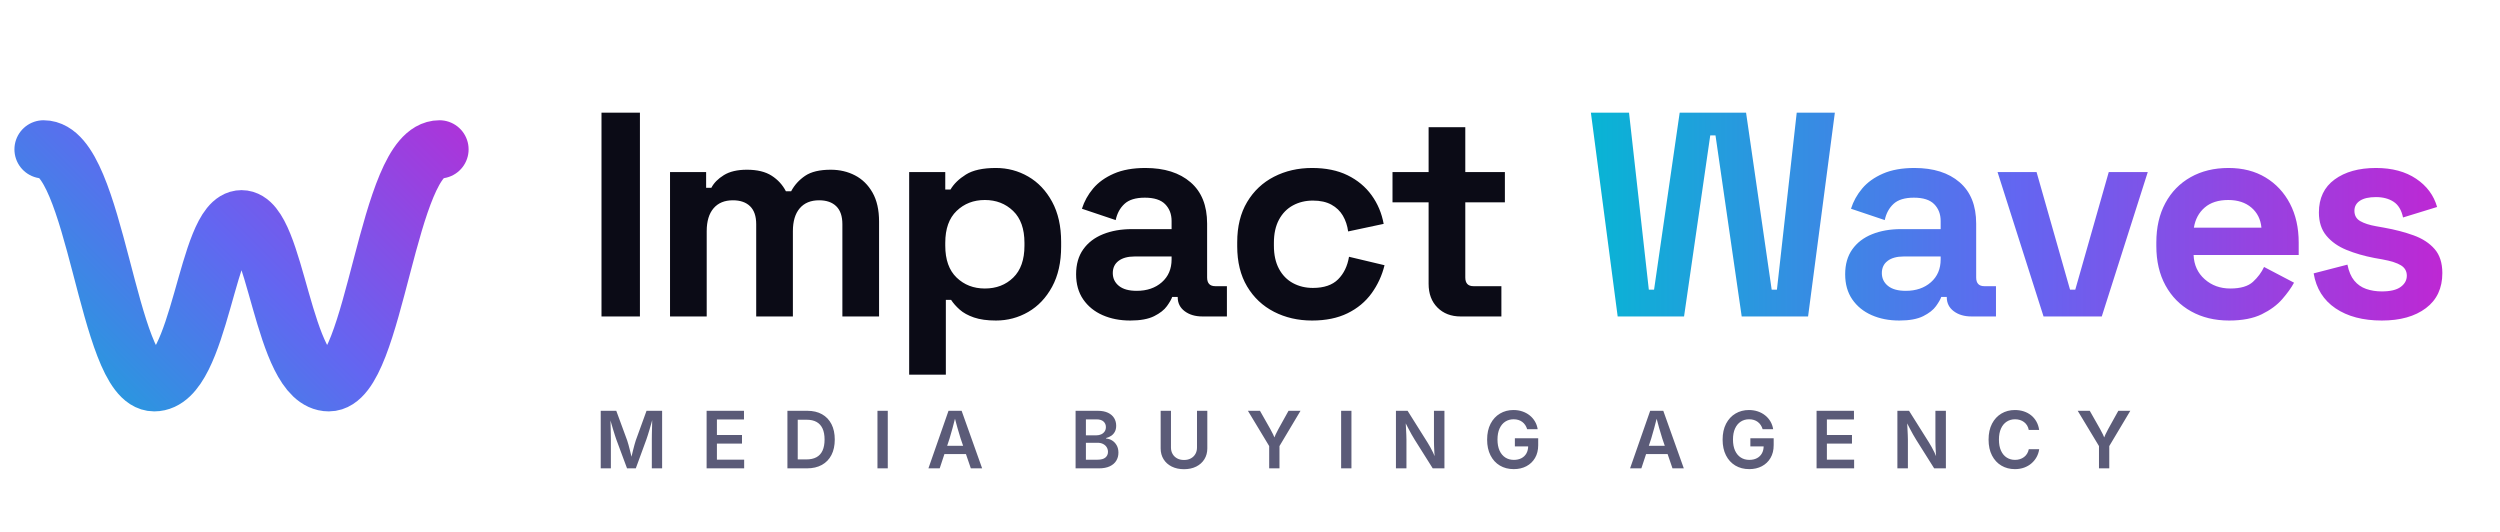
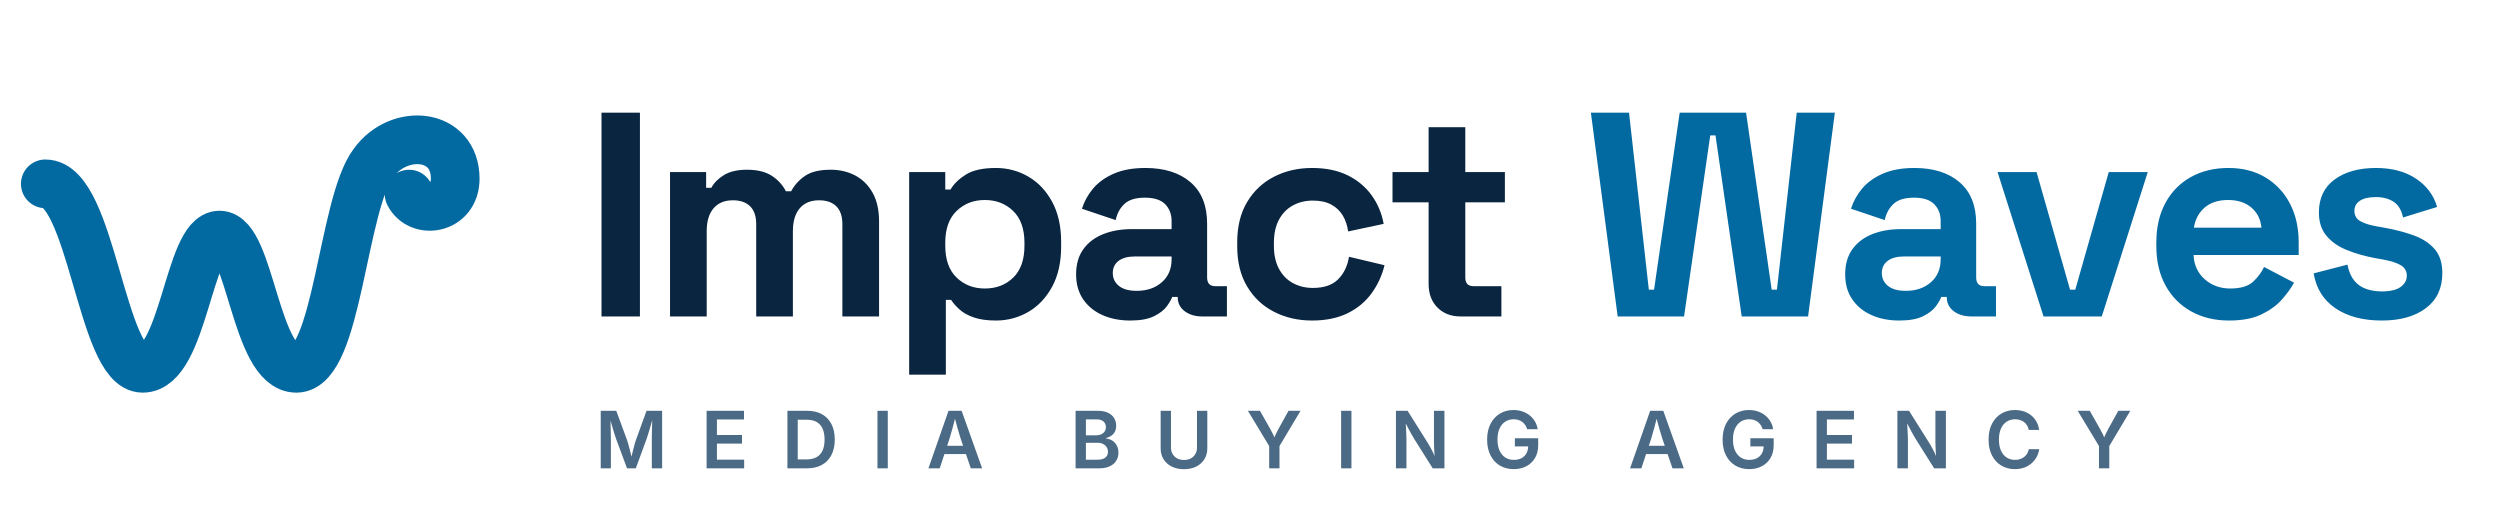
<svg xmlns="http://www.w3.org/2000/svg" viewBox="0 0 395 84" width="395" height="84" fill="none">
  <defs>
    <linearGradient id="m" x1="10" y1="86" x2="86" y2="10" gradientUnits="userSpaceOnUse">
-       <stop stop-color="#06B6D4" />
-       <stop offset=".5" stop-color="#6366F1" />
-       <stop offset="1" stop-color="#C026D3" />
+       <stop stop-color="#0369A1" />
+       <stop offset="1" stop-color="#0369A1" />
    </linearGradient>
    <linearGradient id="t" x1="249.98" y1="0" x2="387.73" y2="0" gradientUnits="userSpaceOnUse">
-       <stop stop-color="#06B6D4" />
-       <stop offset=".5" stop-color="#6366F1" />
-       <stop offset="1" stop-color="#C026D3" />
+       <stop stop-color="#0369A1" />
+       <stop offset="1" stop-color="#0369A1" />
    </linearGradient>
  </defs>
  <g transform="translate(-6 -4) scale(0.92)">
-     <path d="M14 30 C23 30 25 70 33 70 C41 70 42 42 48 42 C54 42 55 70 63 70 C71 70 73 30 82 30" fill="none" stroke="url(#m)" stroke-width="10" stroke-linecap="round" />
+     <g transform="translate(5.5 6) scale(.88)">
+       <path d="M10 34 C19 34 21 70 29 70 C37 70 38 44 44 44 C50 44 51 70 59 70 C67 70 68 38 74 30 C79 23 90 24 90 33 C90 39 83 40 81 36" fill="none" stroke="url(#m)" stroke-width="9.5" stroke-linecap="round" stroke-linejoin="round" />
+     </g>
  </g>
-   <path d="M95.036 50.0V17.8H101.108V50.0ZM105.864 50.0V27.184H111.568V29.668H112.396Q112.994 28.518 114.374 27.667Q115.754 26.816 118.008 26.816Q120.446 26.816 121.918 27.759Q123.39 28.702 124.172 30.22H125.0Q125.782 28.748 127.208 27.782Q128.634 26.816 131.256 26.816Q133.372 26.816 135.097 27.713Q136.822 28.61 137.857 30.427Q138.892 32.244 138.892 35.004V50.0H133.096V35.418Q133.096 33.532 132.13 32.589Q131.164 31.646 129.416 31.646Q127.438 31.646 126.357 32.911Q125.276 34.176 125.276 36.522V50.0H119.48V35.418Q119.48 33.532 118.514 32.589Q117.548 31.646 115.8 31.646Q113.822 31.646 112.741 32.911Q111.66 34.176 111.66 36.522V50.0ZM143.648 59.2V27.184H149.352V29.944H150.18Q150.962 28.61 152.618 27.575Q154.274 26.54 157.356 26.54Q160.116 26.54 162.462 27.897Q164.808 29.254 166.234 31.876Q167.66 34.498 167.66 38.224V38.96Q167.66 42.686 166.234 45.308Q164.808 47.93 162.462 49.287Q160.116 50.644 157.356 50.644Q155.286 50.644 153.883 50.161Q152.48 49.678 151.629 48.919Q150.778 48.16 150.272 47.378H149.444V59.2ZM155.608 45.584Q158.322 45.584 160.093 43.859Q161.864 42.134 161.864 38.822V38.362Q161.864 35.05 160.07 33.325Q158.276 31.6 155.608 31.6Q152.94 31.6 151.146 33.325Q149.352 35.05 149.352 38.362V38.822Q149.352 42.134 151.146 43.859Q152.94 45.584 155.608 45.584ZM178.58 50.644Q176.142 50.644 174.21 49.793Q172.278 48.942 171.151 47.309Q170.024 45.676 170.024 43.33Q170.024 40.984 171.151 39.397Q172.278 37.81 174.279 37.005Q176.28 36.2 178.856 36.2H185.112V34.912Q185.112 33.302 184.1 32.267Q183.088 31.232 180.88 31.232Q178.718 31.232 177.66 32.221Q176.602 33.21 176.28 34.774L170.944 32.98Q171.496 31.232 172.715 29.783Q173.934 28.334 175.981 27.437Q178.028 26.54 180.972 26.54Q185.48 26.54 188.102 28.794Q190.724 31.048 190.724 35.326V43.836Q190.724 45.216 192.012 45.216H193.852V50.0H189.988Q188.286 50.0 187.182 49.172Q186.078 48.344 186.078 46.964V46.918H185.204Q185.02 47.47 184.376 48.367Q183.732 49.264 182.352 49.954Q180.972 50.644 178.58 50.644ZM179.592 45.952Q182.03 45.952 183.571 44.595Q185.112 43.238 185.112 40.984V40.524H179.27Q177.66 40.524 176.74 41.214Q175.82 41.904 175.82 43.146Q175.82 44.388 176.786 45.17Q177.752 45.952 179.592 45.952ZM207.302 50.644Q203.99 50.644 201.299 49.264Q198.608 47.884 197.044 45.262Q195.48 42.64 195.48 38.914V38.27Q195.48 34.544 197.044 31.922Q198.608 29.3 201.299 27.92Q203.99 26.54 207.302 26.54Q210.568 26.54 212.914 27.69Q215.26 28.84 216.709 30.841Q218.158 32.842 218.618 35.372L213.006 36.568Q212.822 35.188 212.178 34.084Q211.534 32.98 210.361 32.336Q209.188 31.692 207.44 31.692Q205.692 31.692 204.289 32.451Q202.886 33.21 202.081 34.705Q201.276 36.2 201.276 38.362V38.822Q201.276 40.984 202.081 42.479Q202.886 43.974 204.289 44.733Q205.692 45.492 207.44 45.492Q210.062 45.492 211.419 44.135Q212.776 42.778 213.144 40.57L218.756 41.904Q218.158 44.342 216.709 46.343Q215.26 48.344 212.914 49.494Q210.568 50.644 207.302 50.644ZM230.78 50.0Q228.526 50.0 227.123 48.597Q225.72 47.194 225.72 44.848V31.968H220.016V27.184H225.72V20.1H231.516V27.184H237.772V31.968H231.516V43.836Q231.516 45.216 232.804 45.216H237.22V50.0Z" fill="#0B0B16" />
+   <path d="M95.036 50.0V17.8H101.108V50.0ZM105.864 50.0V27.184H111.568V29.668H112.396Q112.994 28.518 114.374 27.667Q115.754 26.816 118.008 26.816Q120.446 26.816 121.918 27.759Q123.39 28.702 124.172 30.22H125.0Q125.782 28.748 127.208 27.782Q128.634 26.816 131.256 26.816Q133.372 26.816 135.097 27.713Q136.822 28.61 137.857 30.427Q138.892 32.244 138.892 35.004V50.0H133.096V35.418Q133.096 33.532 132.13 32.589Q131.164 31.646 129.416 31.646Q127.438 31.646 126.357 32.911Q125.276 34.176 125.276 36.522V50.0H119.48V35.418Q119.48 33.532 118.514 32.589Q117.548 31.646 115.8 31.646Q113.822 31.646 112.741 32.911Q111.66 34.176 111.66 36.522V50.0ZM143.648 59.2V27.184H149.352V29.944H150.18Q150.962 28.61 152.618 27.575Q154.274 26.54 157.356 26.54Q160.116 26.54 162.462 27.897Q164.808 29.254 166.234 31.876Q167.66 34.498 167.66 38.224V38.96Q167.66 42.686 166.234 45.308Q164.808 47.93 162.462 49.287Q160.116 50.644 157.356 50.644Q155.286 50.644 153.883 50.161Q152.48 49.678 151.629 48.919Q150.778 48.16 150.272 47.378H149.444V59.2ZM155.608 45.584Q158.322 45.584 160.093 43.859Q161.864 42.134 161.864 38.822V38.362Q161.864 35.05 160.07 33.325Q158.276 31.6 155.608 31.6Q152.94 31.6 151.146 33.325Q149.352 35.05 149.352 38.362V38.822Q149.352 42.134 151.146 43.859Q152.94 45.584 155.608 45.584ZM178.58 50.644Q176.142 50.644 174.21 49.793Q172.278 48.942 171.151 47.309Q170.024 45.676 170.024 43.33Q170.024 40.984 171.151 39.397Q172.278 37.81 174.279 37.005Q176.28 36.2 178.856 36.2H185.112V34.912Q185.112 33.302 184.1 32.267Q183.088 31.232 180.88 31.232Q178.718 31.232 177.66 32.221Q176.602 33.21 176.28 34.774L170.944 32.98Q171.496 31.232 172.715 29.783Q173.934 28.334 175.981 27.437Q178.028 26.54 180.972 26.54Q185.48 26.54 188.102 28.794Q190.724 31.048 190.724 35.326V43.836Q190.724 45.216 192.012 45.216H193.852V50.0H189.988Q188.286 50.0 187.182 49.172Q186.078 48.344 186.078 46.964V46.918H185.204Q185.02 47.47 184.376 48.367Q183.732 49.264 182.352 49.954Q180.972 50.644 178.58 50.644ZM179.592 45.952Q182.03 45.952 183.571 44.595Q185.112 43.238 185.112 40.984V40.524H179.27Q177.66 40.524 176.74 41.214Q175.82 41.904 175.82 43.146Q175.82 44.388 176.786 45.17Q177.752 45.952 179.592 45.952ZM207.302 50.644Q203.99 50.644 201.299 49.264Q198.608 47.884 197.044 45.262Q195.48 42.64 195.48 38.914V38.27Q195.48 34.544 197.044 31.922Q198.608 29.3 201.299 27.92Q203.99 26.54 207.302 26.54Q210.568 26.54 212.914 27.69Q215.26 28.84 216.709 30.841Q218.158 32.842 218.618 35.372L213.006 36.568Q212.822 35.188 212.178 34.084Q211.534 32.98 210.361 32.336Q209.188 31.692 207.44 31.692Q205.692 31.692 204.289 32.451Q202.886 33.21 202.081 34.705Q201.276 36.2 201.276 38.362V38.822Q201.276 40.984 202.081 42.479Q202.886 43.974 204.289 44.733Q205.692 45.492 207.44 45.492Q210.062 45.492 211.419 44.135Q212.776 42.778 213.144 40.57L218.756 41.904Q218.158 44.342 216.709 46.343Q215.26 48.344 212.914 49.494Q210.568 50.644 207.302 50.644ZM230.78 50.0Q228.526 50.0 227.123 48.597Q225.72 47.194 225.72 44.848V31.968H220.016V27.184H225.72V20.1H231.516V27.184H237.772V31.968H231.516V43.836Q231.516 45.216 232.804 45.216H237.22V50.0Z" fill="#0A2540" />
  <path d="M255.592 50.0 251.36 17.8H257.386L260.514 45.768H261.342L265.39 17.8H275.878L279.926 45.768H280.754L283.882 17.8H289.908L285.676 50.0H275.188L271.048 21.388H270.22L266.08 50.0ZM300.092 50.644Q297.654 50.644 295.722 49.793Q293.79 48.942 292.663 47.309Q291.536 45.676 291.536 43.33Q291.536 40.984 292.663 39.397Q293.79 37.81 295.791 37.005Q297.792 36.2 300.368 36.2H306.624V34.912Q306.624 33.302 305.612 32.267Q304.6 31.232 302.392 31.232Q300.23 31.232 299.172 32.221Q298.114 33.21 297.792 34.774L292.456 32.98Q293.008 31.232 294.227 29.783Q295.446 28.334 297.493 27.437Q299.54 26.54 302.484 26.54Q306.992 26.54 309.614 28.794Q312.236 31.048 312.236 35.326V43.836Q312.236 45.216 313.524 45.216H315.364V50.0H311.5Q309.798 50.0 308.694 49.172Q307.59 48.344 307.59 46.964V46.918H306.716Q306.532 47.47 305.888 48.367Q305.244 49.264 303.864 49.954Q302.484 50.644 300.092 50.644ZM301.104 45.952Q303.542 45.952 305.083 44.595Q306.624 43.238 306.624 40.984V40.524H300.782Q299.172 40.524 298.252 41.214Q297.332 41.904 297.332 43.146Q297.332 44.388 298.298 45.17Q299.264 45.952 301.104 45.952ZM322.88 50.0 315.612 27.184H321.776L327.066 45.768H327.894L333.184 27.184H339.348L332.08 50.0ZM352.2 50.644Q348.796 50.644 346.197 49.195Q343.598 47.746 342.149 45.101Q340.7 42.456 340.7 38.868V38.316Q340.7 34.728 342.126 32.083Q343.552 29.438 346.128 27.989Q348.704 26.54 352.108 26.54Q355.466 26.54 357.95 28.035Q360.434 29.53 361.814 32.175Q363.194 34.82 363.194 38.316V40.294H346.588Q346.68 42.64 348.336 44.112Q349.992 45.584 352.384 45.584Q354.822 45.584 355.972 44.526Q357.122 43.468 357.72 42.18L362.458 44.664Q361.814 45.86 360.595 47.263Q359.376 48.666 357.352 49.655Q355.328 50.644 352.2 50.644ZM346.634 35.97H357.306Q357.122 33.992 355.719 32.796Q354.316 31.6 352.062 31.6Q349.716 31.6 348.336 32.796Q346.956 33.992 346.634 35.97ZM376.322 50.644Q371.86 50.644 369.008 48.712Q366.156 46.78 365.558 43.192L370.894 41.812Q371.216 43.422 371.975 44.342Q372.734 45.262 373.861 45.653Q374.988 46.044 376.322 46.044Q378.346 46.044 379.312 45.331Q380.278 44.618 380.278 43.56Q380.278 42.502 379.358 41.927Q378.438 41.352 376.414 40.984L375.126 40.754Q372.734 40.294 370.756 39.489Q368.778 38.684 367.582 37.258Q366.386 35.832 366.386 33.578Q366.386 30.174 368.87 28.357Q371.354 26.54 375.402 26.54Q379.22 26.54 381.75 28.242Q384.28 29.944 385.062 32.704L379.68 34.36Q379.312 32.612 378.185 31.876Q377.058 31.14 375.402 31.14Q373.746 31.14 372.872 31.715Q371.998 32.29 371.998 33.302Q371.998 34.406 372.918 34.935Q373.838 35.464 375.402 35.74L376.69 35.97Q379.266 36.43 381.359 37.189Q383.452 37.948 384.671 39.351Q385.89 40.754 385.89 43.146Q385.89 46.734 383.291 48.689Q380.692 50.644 376.322 50.644Z" fill="url(#t)" />
-   <path d="M94.914 74.0V64.906H97.371L99.099 69.602Q99.187 69.862 99.3 70.273Q99.412 70.684 99.532 71.16Q99.651 71.636 99.757 72.09Q99.863 72.544 99.936 72.894H99.607Q99.684 72.556 99.789 72.106Q99.894 71.656 100.013 71.178Q100.133 70.7 100.246 70.283Q100.36 69.866 100.448 69.602L102.152 64.906H104.615V74.0H102.988V69.41Q102.988 69.118 102.995 68.702Q103.003 68.286 103.015 67.81Q103.028 67.334 103.039 66.849Q103.05 66.363 103.054 65.928H103.167Q103.046 66.406 102.903 66.911Q102.761 67.415 102.62 67.889Q102.48 68.363 102.353 68.757Q102.227 69.151 102.137 69.41L100.456 74.0H99.073L97.366 69.41Q97.276 69.155 97.153 68.767Q97.029 68.379 96.886 67.909Q96.743 67.438 96.598 66.93Q96.453 66.422 96.313 65.928H96.447Q96.455 66.335 96.466 66.813Q96.478 67.291 96.488 67.773Q96.499 68.255 96.508 68.681Q96.518 69.107 96.518 69.41V74.0ZM111.644 74.0V64.906H117.55V66.278H113.273V68.73H117.236V70.085H113.273V72.627H117.577V74.0ZM127.49 74.0H125.187V72.588H127.408Q128.362 72.588 129.002 72.24Q129.641 71.891 129.962 71.191Q130.282 70.491 130.282 69.443Q130.282 68.401 129.961 67.707Q129.64 67.013 129.012 66.665Q128.384 66.318 127.452 66.318H125.142V64.906H127.551Q128.908 64.906 129.878 65.45Q130.848 65.994 131.371 67.012Q131.893 68.029 131.893 69.443Q131.893 70.863 131.37 71.885Q130.847 72.906 129.861 73.453Q128.875 74.0 127.49 74.0ZM126.042 64.906V74.0H124.412V64.906ZM140.269 64.906V74.0H138.639V64.906ZM146.69 74.0 149.864 64.906H151.937L155.178 74.0H153.391L151.776 69.277Q151.54 68.543 151.282 67.62Q151.024 66.697 150.712 65.515H151.055Q150.752 66.704 150.503 67.636Q150.254 68.567 150.034 69.277L148.472 74.0ZM148.539 71.747V70.435H153.329V71.747ZM169.943 74.0V64.906H173.425Q174.408 64.906 175.06 65.216Q175.711 65.526 176.034 66.059Q176.357 66.592 176.357 67.266Q176.357 67.821 176.145 68.215Q175.933 68.608 175.575 68.853Q175.216 69.097 174.771 69.205V69.295Q175.255 69.317 175.699 69.587Q176.143 69.856 176.427 70.345Q176.711 70.834 176.711 71.522Q176.711 72.228 176.371 72.789Q176.032 73.35 175.345 73.675Q174.658 74.0 173.615 74.0ZM171.573 72.636H173.358Q174.26 72.636 174.66 72.289Q175.06 71.941 175.06 71.4Q175.06 70.99 174.859 70.664Q174.658 70.338 174.289 70.148Q173.919 69.958 173.41 69.958H171.573ZM171.573 68.783H173.219Q173.648 68.783 173.991 68.624Q174.334 68.465 174.533 68.171Q174.732 67.877 174.732 67.475Q174.732 66.947 174.36 66.604Q173.987 66.261 173.256 66.261H171.573ZM187.071 74.133Q185.962 74.133 185.131 73.715Q184.299 73.298 183.841 72.555Q183.383 71.813 183.383 70.842V64.906H185.013V70.709Q185.013 71.28 185.267 71.724Q185.52 72.168 185.982 72.422Q186.443 72.677 187.071 72.677Q187.702 72.677 188.162 72.422Q188.622 72.168 188.874 71.724Q189.126 71.28 189.126 70.709V64.906H190.756V70.842Q190.756 71.813 190.296 72.555Q189.837 73.298 189.009 73.715Q188.181 74.133 187.071 74.133ZM200.531 74.0V70.479L197.171 64.906H199.074L200.699 67.773Q200.958 68.224 201.159 68.653Q201.36 69.082 201.573 69.699H201.146Q201.355 69.074 201.553 68.641Q201.752 68.208 201.997 67.773L203.587 64.906H205.482L202.157 70.479V74.0ZM213.528 64.906V74.0H211.898V64.906ZM220.559 74.0V64.906H222.401L225.548 69.914Q225.743 70.225 225.964 70.619Q226.184 71.012 226.421 71.499Q226.658 71.985 226.892 72.577H226.709Q226.663 72.063 226.631 71.523Q226.599 70.982 226.582 70.497Q226.565 70.012 226.565 69.676V64.906H228.221V74.0H226.372L223.535 69.492Q223.267 69.057 223.027 68.636Q222.788 68.215 222.513 67.684Q222.239 67.152 221.85 66.4H222.079Q222.116 67.065 222.148 67.66Q222.18 68.256 222.2 68.725Q222.219 69.194 222.219 69.484V74.0ZM239.176 74.122Q237.922 74.122 236.974 73.556Q236.027 72.989 235.497 71.943Q234.966 70.898 234.966 69.463Q234.966 67.997 235.511 66.95Q236.055 65.904 236.996 65.344Q237.937 64.784 239.125 64.784Q239.876 64.784 240.525 65.003Q241.175 65.222 241.685 65.627Q242.195 66.033 242.521 66.588Q242.848 67.143 242.952 67.811H241.29Q241.18 67.446 240.987 67.158Q240.794 66.869 240.521 66.664Q240.249 66.459 239.905 66.352Q239.56 66.245 239.146 66.245Q238.412 66.245 237.836 66.615Q237.26 66.985 236.932 67.701Q236.603 68.417 236.603 69.45Q236.603 70.48 236.93 71.196Q237.257 71.912 237.838 72.287Q238.419 72.661 239.185 72.661Q239.879 72.661 240.389 72.393Q240.899 72.125 241.175 71.631Q241.451 71.137 241.451 70.467L241.828 70.527H239.35V69.246H243.035V70.335Q243.035 71.506 242.537 72.355Q242.04 73.204 241.17 73.663Q240.3 74.122 239.176 74.122ZM257.552 74.0 260.727 64.906H262.799L266.041 74.0H264.253L262.639 69.277Q262.402 68.543 262.144 67.62Q261.886 66.697 261.575 65.515H261.917Q261.614 66.704 261.365 67.636Q261.117 68.567 260.896 69.277L259.335 74.0ZM259.402 71.747V70.435H264.192V71.747ZM276.382 74.122Q275.128 74.122 274.181 73.556Q273.233 72.989 272.703 71.943Q272.173 70.898 272.173 69.463Q272.173 67.997 272.717 66.95Q273.262 65.904 274.203 65.344Q275.143 64.784 276.331 64.784Q277.082 64.784 277.732 65.003Q278.382 65.222 278.891 65.627Q279.401 66.033 279.728 66.588Q280.054 67.143 280.159 67.811H278.497Q278.387 67.446 278.193 67.158Q278 66.869 277.728 66.664Q277.456 66.459 277.111 66.352Q276.767 66.245 276.352 66.245Q275.619 66.245 275.043 66.615Q274.466 66.985 274.138 67.701Q273.81 68.417 273.81 69.45Q273.81 70.48 274.137 71.196Q274.464 71.912 275.044 72.287Q275.625 72.661 276.391 72.661Q277.085 72.661 277.596 72.393Q278.106 72.125 278.382 71.631Q278.658 71.137 278.658 70.467L279.034 70.527H276.557V69.246H280.241V70.335Q280.241 71.506 279.744 72.355Q279.246 73.204 278.376 73.663Q277.506 74.122 276.382 74.122ZM287.019 74.0V64.906H292.926V66.278H288.649V68.73H292.612V70.085H288.649V72.627H292.952V74.0ZM299.788 74.0V64.906H301.629L304.777 69.914Q304.971 70.225 305.192 70.619Q305.413 71.012 305.65 71.499Q305.886 71.985 306.12 72.577H305.938Q305.892 72.063 305.86 71.523Q305.828 70.982 305.811 70.497Q305.794 70.012 305.794 69.676V64.906H307.45V74.0H305.6L302.763 69.492Q302.496 69.057 302.256 68.636Q302.016 68.215 301.742 67.684Q301.468 67.152 301.078 66.4H301.307Q301.344 67.065 301.376 67.66Q301.408 68.256 301.428 68.725Q301.448 69.194 301.448 69.484V74.0ZM318.355 74.122Q317.16 74.122 316.219 73.567Q315.278 73.013 314.737 71.968Q314.195 70.924 314.195 69.459Q314.195 67.986 314.74 66.94Q315.285 65.895 316.227 65.339Q317.169 64.784 318.355 64.784Q319.101 64.784 319.752 64.995Q320.403 65.206 320.911 65.613Q321.419 66.019 321.749 66.603Q322.079 67.187 322.188 67.933H320.545Q320.469 67.527 320.276 67.215Q320.082 66.902 319.795 66.685Q319.508 66.467 319.149 66.356Q318.789 66.245 318.381 66.245Q317.636 66.245 317.059 66.619Q316.482 66.993 316.157 67.71Q315.832 68.427 315.832 69.459Q315.832 70.5 316.161 71.216Q316.49 71.932 317.065 72.296Q317.639 72.661 318.377 72.661Q318.785 72.661 319.143 72.548Q319.502 72.435 319.791 72.219Q320.08 72.003 320.276 71.689Q320.471 71.375 320.549 70.973H322.192Q322.102 71.627 321.793 72.196Q321.484 72.765 320.986 73.199Q320.488 73.634 319.824 73.878Q319.16 74.122 318.355 74.122ZM331.639 74.0V70.479L328.279 64.906H330.182L331.807 67.773Q332.066 68.224 332.267 68.653Q332.468 69.082 332.681 69.699H332.254Q332.463 69.074 332.661 68.641Q332.86 68.208 333.105 67.773L334.695 64.906H336.589L333.265 70.479V74.0Z" fill="#5B5B78" />
+   <path d="M94.914 74.0V64.906H97.371L99.099 69.602Q99.187 69.862 99.3 70.273Q99.412 70.684 99.532 71.16Q99.651 71.636 99.757 72.09Q99.863 72.544 99.936 72.894H99.607Q99.684 72.556 99.789 72.106Q99.894 71.656 100.013 71.178Q100.133 70.7 100.246 70.283Q100.36 69.866 100.448 69.602L102.152 64.906H104.615V74.0H102.988V69.41Q102.988 69.118 102.995 68.702Q103.003 68.286 103.015 67.81Q103.028 67.334 103.039 66.849Q103.05 66.363 103.054 65.928H103.167Q103.046 66.406 102.903 66.911Q102.761 67.415 102.62 67.889Q102.48 68.363 102.353 68.757Q102.227 69.151 102.137 69.41L100.456 74.0H99.073L97.366 69.41Q97.276 69.155 97.153 68.767Q97.029 68.379 96.886 67.909Q96.743 67.438 96.598 66.93Q96.453 66.422 96.313 65.928H96.447Q96.455 66.335 96.466 66.813Q96.478 67.291 96.488 67.773Q96.499 68.255 96.508 68.681Q96.518 69.107 96.518 69.41V74.0ZM111.644 74.0V64.906H117.55V66.278H113.273V68.73H117.236V70.085H113.273V72.627H117.577V74.0ZM127.49 74.0H125.187V72.588H127.408Q128.362 72.588 129.002 72.24Q129.641 71.891 129.962 71.191Q130.282 70.491 130.282 69.443Q130.282 68.401 129.961 67.707Q129.64 67.013 129.012 66.665Q128.384 66.318 127.452 66.318H125.142V64.906H127.551Q128.908 64.906 129.878 65.45Q130.848 65.994 131.371 67.012Q131.893 68.029 131.893 69.443Q131.893 70.863 131.37 71.885Q130.847 72.906 129.861 73.453Q128.875 74.0 127.49 74.0ZM126.042 64.906V74.0H124.412V64.906ZM140.269 64.906V74.0H138.639V64.906ZM146.69 74.0 149.864 64.906H151.937L155.178 74.0H153.391L151.776 69.277Q151.54 68.543 151.282 67.62Q151.024 66.697 150.712 65.515H151.055Q150.752 66.704 150.503 67.636Q150.254 68.567 150.034 69.277L148.472 74.0ZM148.539 71.747V70.435H153.329V71.747ZM169.943 74.0V64.906H173.425Q174.408 64.906 175.06 65.216Q175.711 65.526 176.034 66.059Q176.357 66.592 176.357 67.266Q176.357 67.821 176.145 68.215Q175.933 68.608 175.575 68.853Q175.216 69.097 174.771 69.205V69.295Q175.255 69.317 175.699 69.587Q176.143 69.856 176.427 70.345Q176.711 70.834 176.711 71.522Q176.711 72.228 176.371 72.789Q176.032 73.35 175.345 73.675Q174.658 74.0 173.615 74.0ZM171.573 72.636H173.358Q174.26 72.636 174.66 72.289Q175.06 71.941 175.06 71.4Q175.06 70.99 174.859 70.664Q174.658 70.338 174.289 70.148Q173.919 69.958 173.41 69.958H171.573ZM171.573 68.783H173.219Q173.648 68.783 173.991 68.624Q174.334 68.465 174.533 68.171Q174.732 67.877 174.732 67.475Q174.732 66.947 174.36 66.604Q173.987 66.261 173.256 66.261H171.573ZM187.071 74.133Q185.962 74.133 185.131 73.715Q184.299 73.298 183.841 72.555Q183.383 71.813 183.383 70.842V64.906H185.013V70.709Q185.013 71.28 185.267 71.724Q185.52 72.168 185.982 72.422Q186.443 72.677 187.071 72.677Q187.702 72.677 188.162 72.422Q188.622 72.168 188.874 71.724Q189.126 71.28 189.126 70.709V64.906H190.756V70.842Q190.756 71.813 190.296 72.555Q189.837 73.298 189.009 73.715Q188.181 74.133 187.071 74.133ZM200.531 74.0V70.479L197.171 64.906H199.074L200.699 67.773Q200.958 68.224 201.159 68.653Q201.36 69.082 201.573 69.699H201.146Q201.355 69.074 201.553 68.641Q201.752 68.208 201.997 67.773L203.587 64.906H205.482L202.157 70.479V74.0ZM213.528 64.906V74.0H211.898V64.906ZM220.559 74.0V64.906H222.401L225.548 69.914Q225.743 70.225 225.964 70.619Q226.184 71.012 226.421 71.499Q226.658 71.985 226.892 72.577H226.709Q226.663 72.063 226.631 71.523Q226.599 70.982 226.582 70.497Q226.565 70.012 226.565 69.676V64.906H228.221V74.0H226.372L223.535 69.492Q223.267 69.057 223.027 68.636Q222.788 68.215 222.513 67.684Q222.239 67.152 221.85 66.4H222.079Q222.116 67.065 222.148 67.66Q222.18 68.256 222.2 68.725Q222.219 69.194 222.219 69.484V74.0ZM239.176 74.122Q237.922 74.122 236.974 73.556Q236.027 72.989 235.497 71.943Q234.966 70.898 234.966 69.463Q234.966 67.997 235.511 66.95Q236.055 65.904 236.996 65.344Q237.937 64.784 239.125 64.784Q239.876 64.784 240.525 65.003Q241.175 65.222 241.685 65.627Q242.195 66.033 242.521 66.588Q242.848 67.143 242.952 67.811H241.29Q241.18 67.446 240.987 67.158Q240.794 66.869 240.521 66.664Q240.249 66.459 239.905 66.352Q239.56 66.245 239.146 66.245Q238.412 66.245 237.836 66.615Q237.26 66.985 236.932 67.701Q236.603 68.417 236.603 69.45Q236.603 70.48 236.93 71.196Q237.257 71.912 237.838 72.287Q238.419 72.661 239.185 72.661Q239.879 72.661 240.389 72.393Q240.899 72.125 241.175 71.631Q241.451 71.137 241.451 70.467L241.828 70.527H239.35V69.246H243.035V70.335Q243.035 71.506 242.537 72.355Q242.04 73.204 241.17 73.663Q240.3 74.122 239.176 74.122ZM257.552 74.0 260.727 64.906H262.799L266.041 74.0H264.253L262.639 69.277Q262.402 68.543 262.144 67.62Q261.886 66.697 261.575 65.515H261.917Q261.614 66.704 261.365 67.636Q261.117 68.567 260.896 69.277L259.335 74.0ZM259.402 71.747V70.435H264.192V71.747ZM276.382 74.122Q275.128 74.122 274.181 73.556Q273.233 72.989 272.703 71.943Q272.173 70.898 272.173 69.463Q272.173 67.997 272.717 66.95Q273.262 65.904 274.203 65.344Q275.143 64.784 276.331 64.784Q277.082 64.784 277.732 65.003Q278.382 65.222 278.891 65.627Q279.401 66.033 279.728 66.588Q280.054 67.143 280.159 67.811H278.497Q278.387 67.446 278.193 67.158Q278 66.869 277.728 66.664Q277.456 66.459 277.111 66.352Q276.767 66.245 276.352 66.245Q275.619 66.245 275.043 66.615Q274.466 66.985 274.138 67.701Q273.81 68.417 273.81 69.45Q273.81 70.48 274.137 71.196Q274.464 71.912 275.044 72.287Q275.625 72.661 276.391 72.661Q277.085 72.661 277.596 72.393Q278.106 72.125 278.382 71.631Q278.658 71.137 278.658 70.467L279.034 70.527H276.557V69.246H280.241V70.335Q280.241 71.506 279.744 72.355Q279.246 73.204 278.376 73.663Q277.506 74.122 276.382 74.122ZM287.019 74.0V64.906H292.926V66.278H288.649V68.73H292.612V70.085H288.649V72.627H292.952V74.0ZM299.788 74.0V64.906H301.629L304.777 69.914Q304.971 70.225 305.192 70.619Q305.413 71.012 305.65 71.499Q305.886 71.985 306.12 72.577H305.938Q305.892 72.063 305.86 71.523Q305.828 70.982 305.811 70.497Q305.794 70.012 305.794 69.676V64.906H307.45V74.0H305.6L302.763 69.492Q302.496 69.057 302.256 68.636Q302.016 68.215 301.742 67.684Q301.468 67.152 301.078 66.4H301.307Q301.344 67.065 301.376 67.66Q301.408 68.256 301.428 68.725Q301.448 69.194 301.448 69.484V74.0ZM318.355 74.122Q317.16 74.122 316.219 73.567Q315.278 73.013 314.737 71.968Q314.195 70.924 314.195 69.459Q314.195 67.986 314.74 66.94Q315.285 65.895 316.227 65.339Q317.169 64.784 318.355 64.784Q319.101 64.784 319.752 64.995Q320.403 65.206 320.911 65.613Q321.419 66.019 321.749 66.603Q322.079 67.187 322.188 67.933H320.545Q320.469 67.527 320.276 67.215Q320.082 66.902 319.795 66.685Q319.508 66.467 319.149 66.356Q318.789 66.245 318.381 66.245Q317.636 66.245 317.059 66.619Q316.482 66.993 316.157 67.71Q315.832 68.427 315.832 69.459Q315.832 70.5 316.161 71.216Q316.49 71.932 317.065 72.296Q317.639 72.661 318.377 72.661Q318.785 72.661 319.143 72.548Q319.502 72.435 319.791 72.219Q320.08 72.003 320.276 71.689Q320.471 71.375 320.549 70.973H322.192Q322.102 71.627 321.793 72.196Q321.484 72.765 320.986 73.199Q320.488 73.634 319.824 73.878Q319.16 74.122 318.355 74.122ZM331.639 74.0V70.479L328.279 64.906H330.182L331.807 67.773Q332.066 68.224 332.267 68.653Q332.468 69.082 332.681 69.699H332.254Q332.463 69.074 332.661 68.641Q332.86 68.208 333.105 67.773L334.695 64.906H336.589L333.265 70.479V74.0Z" fill="#4A6A85" />
</svg>
